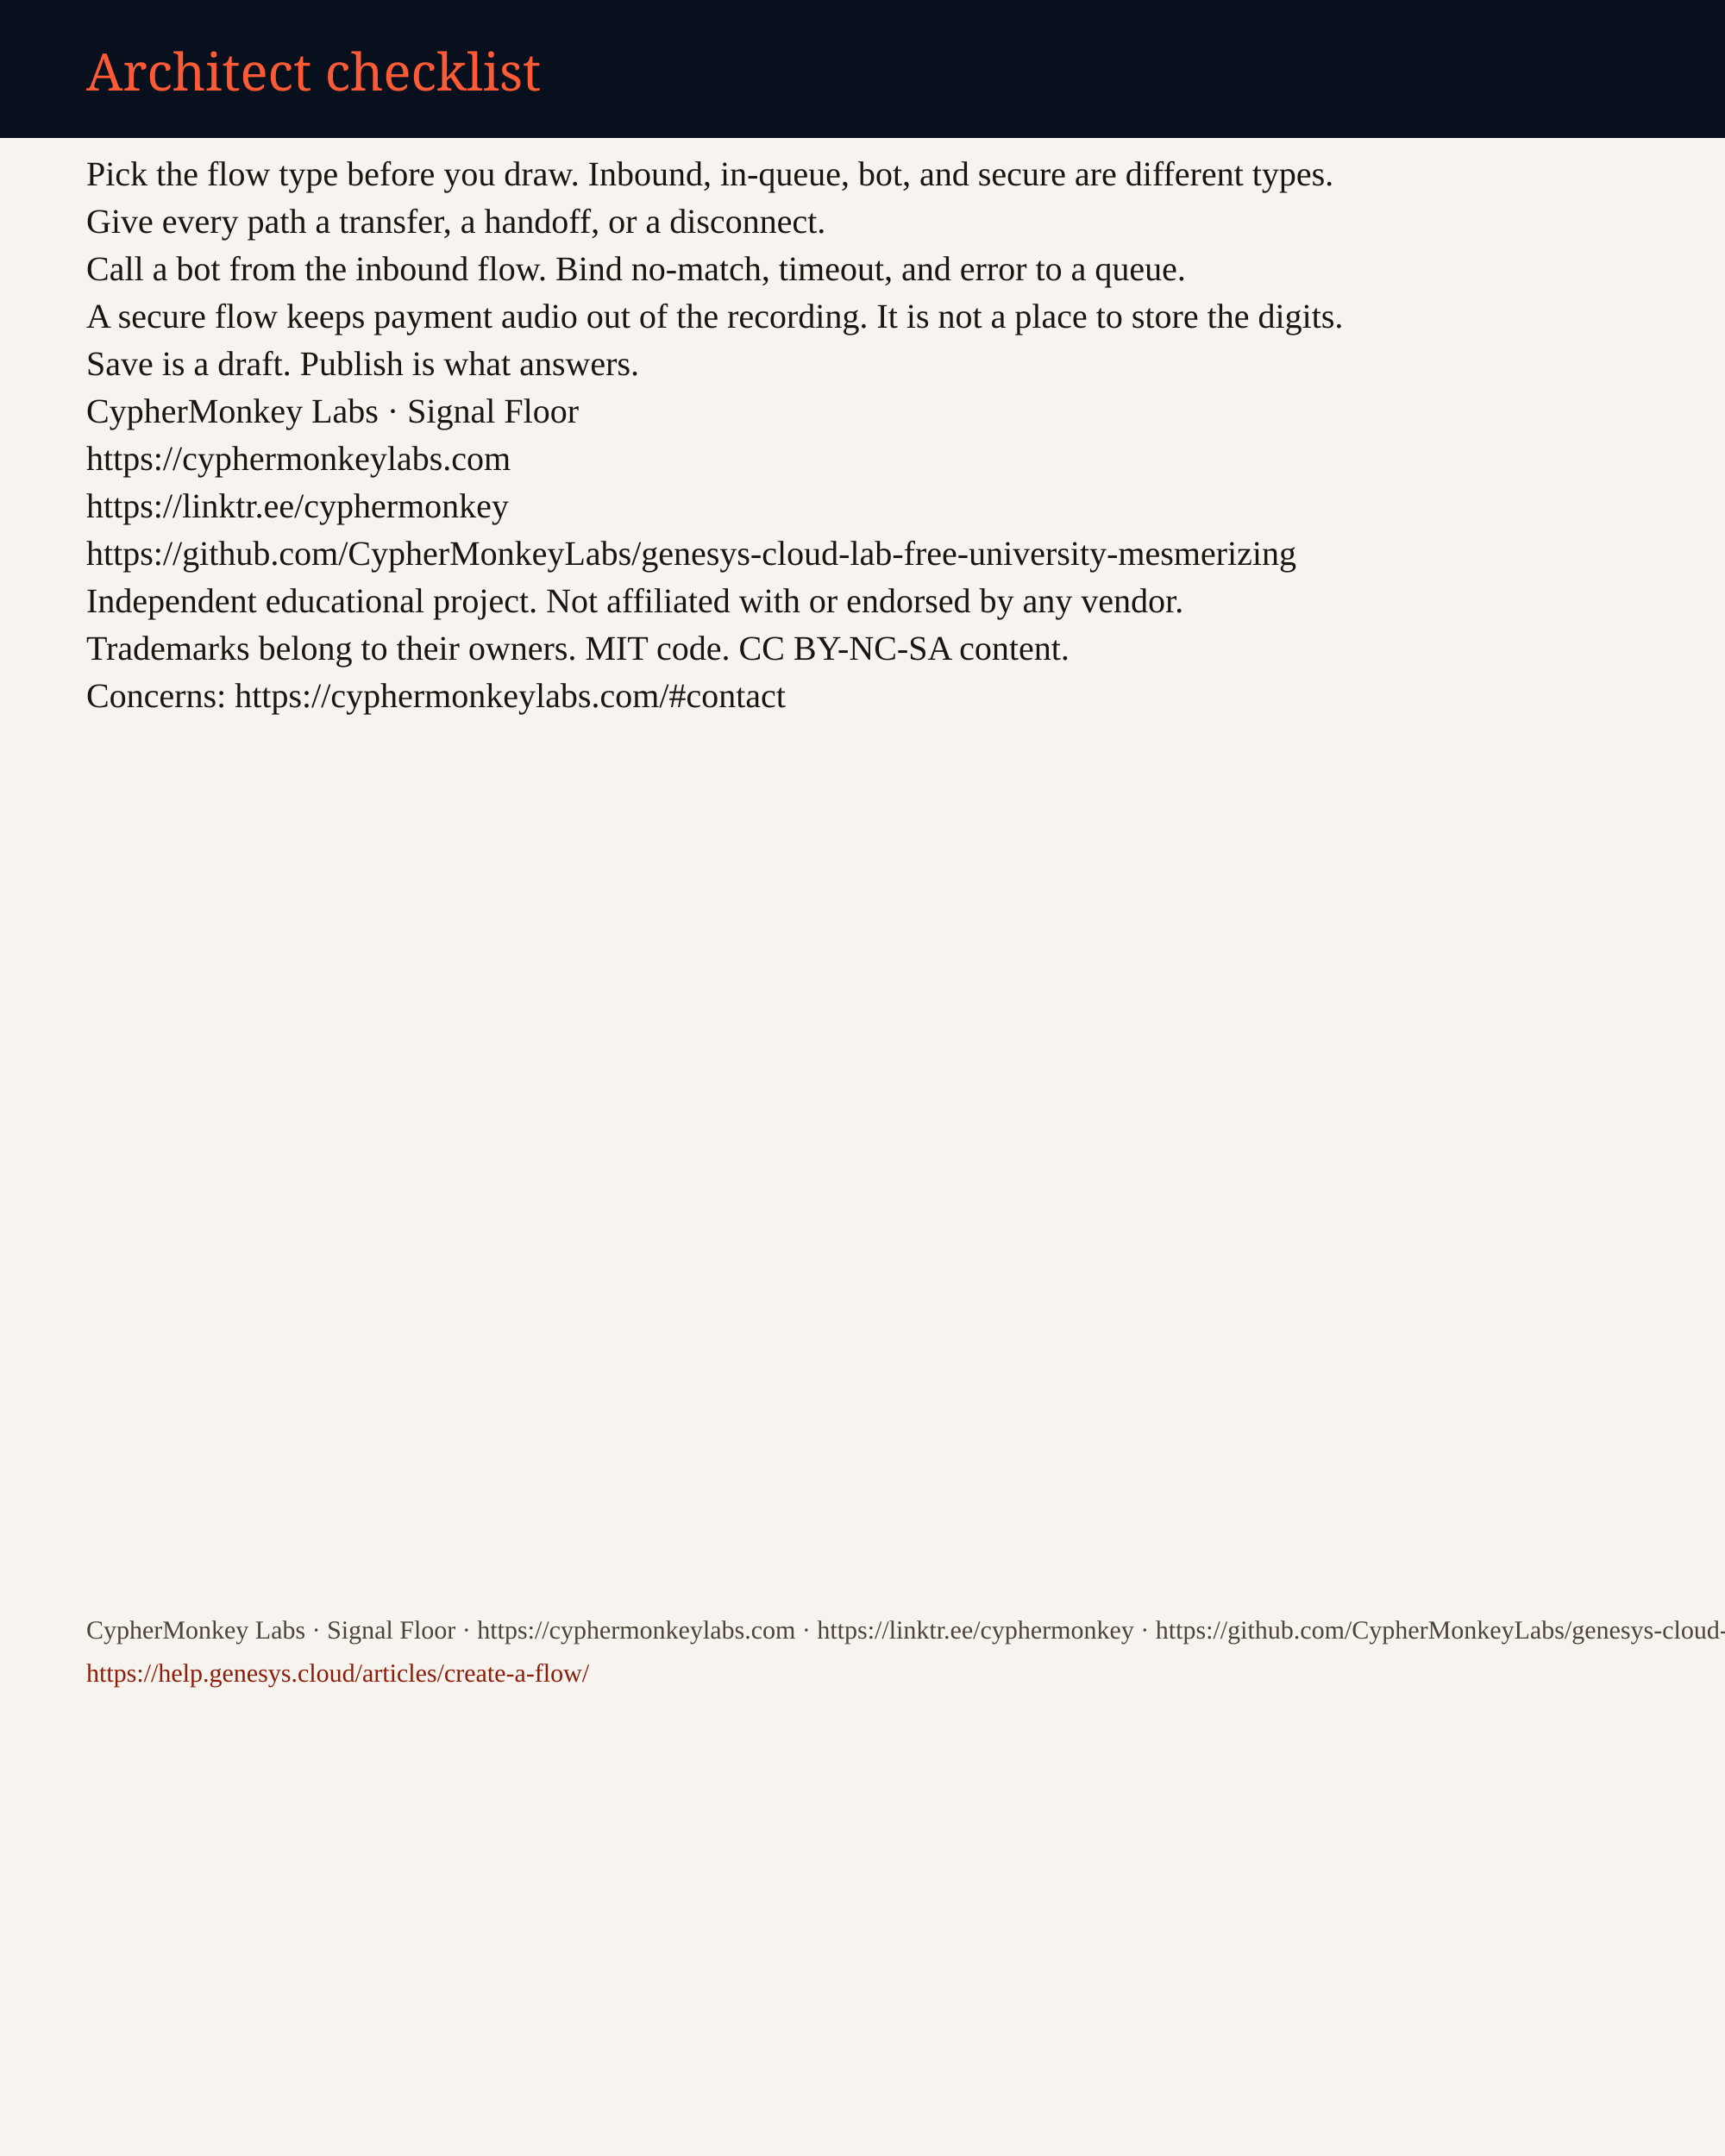
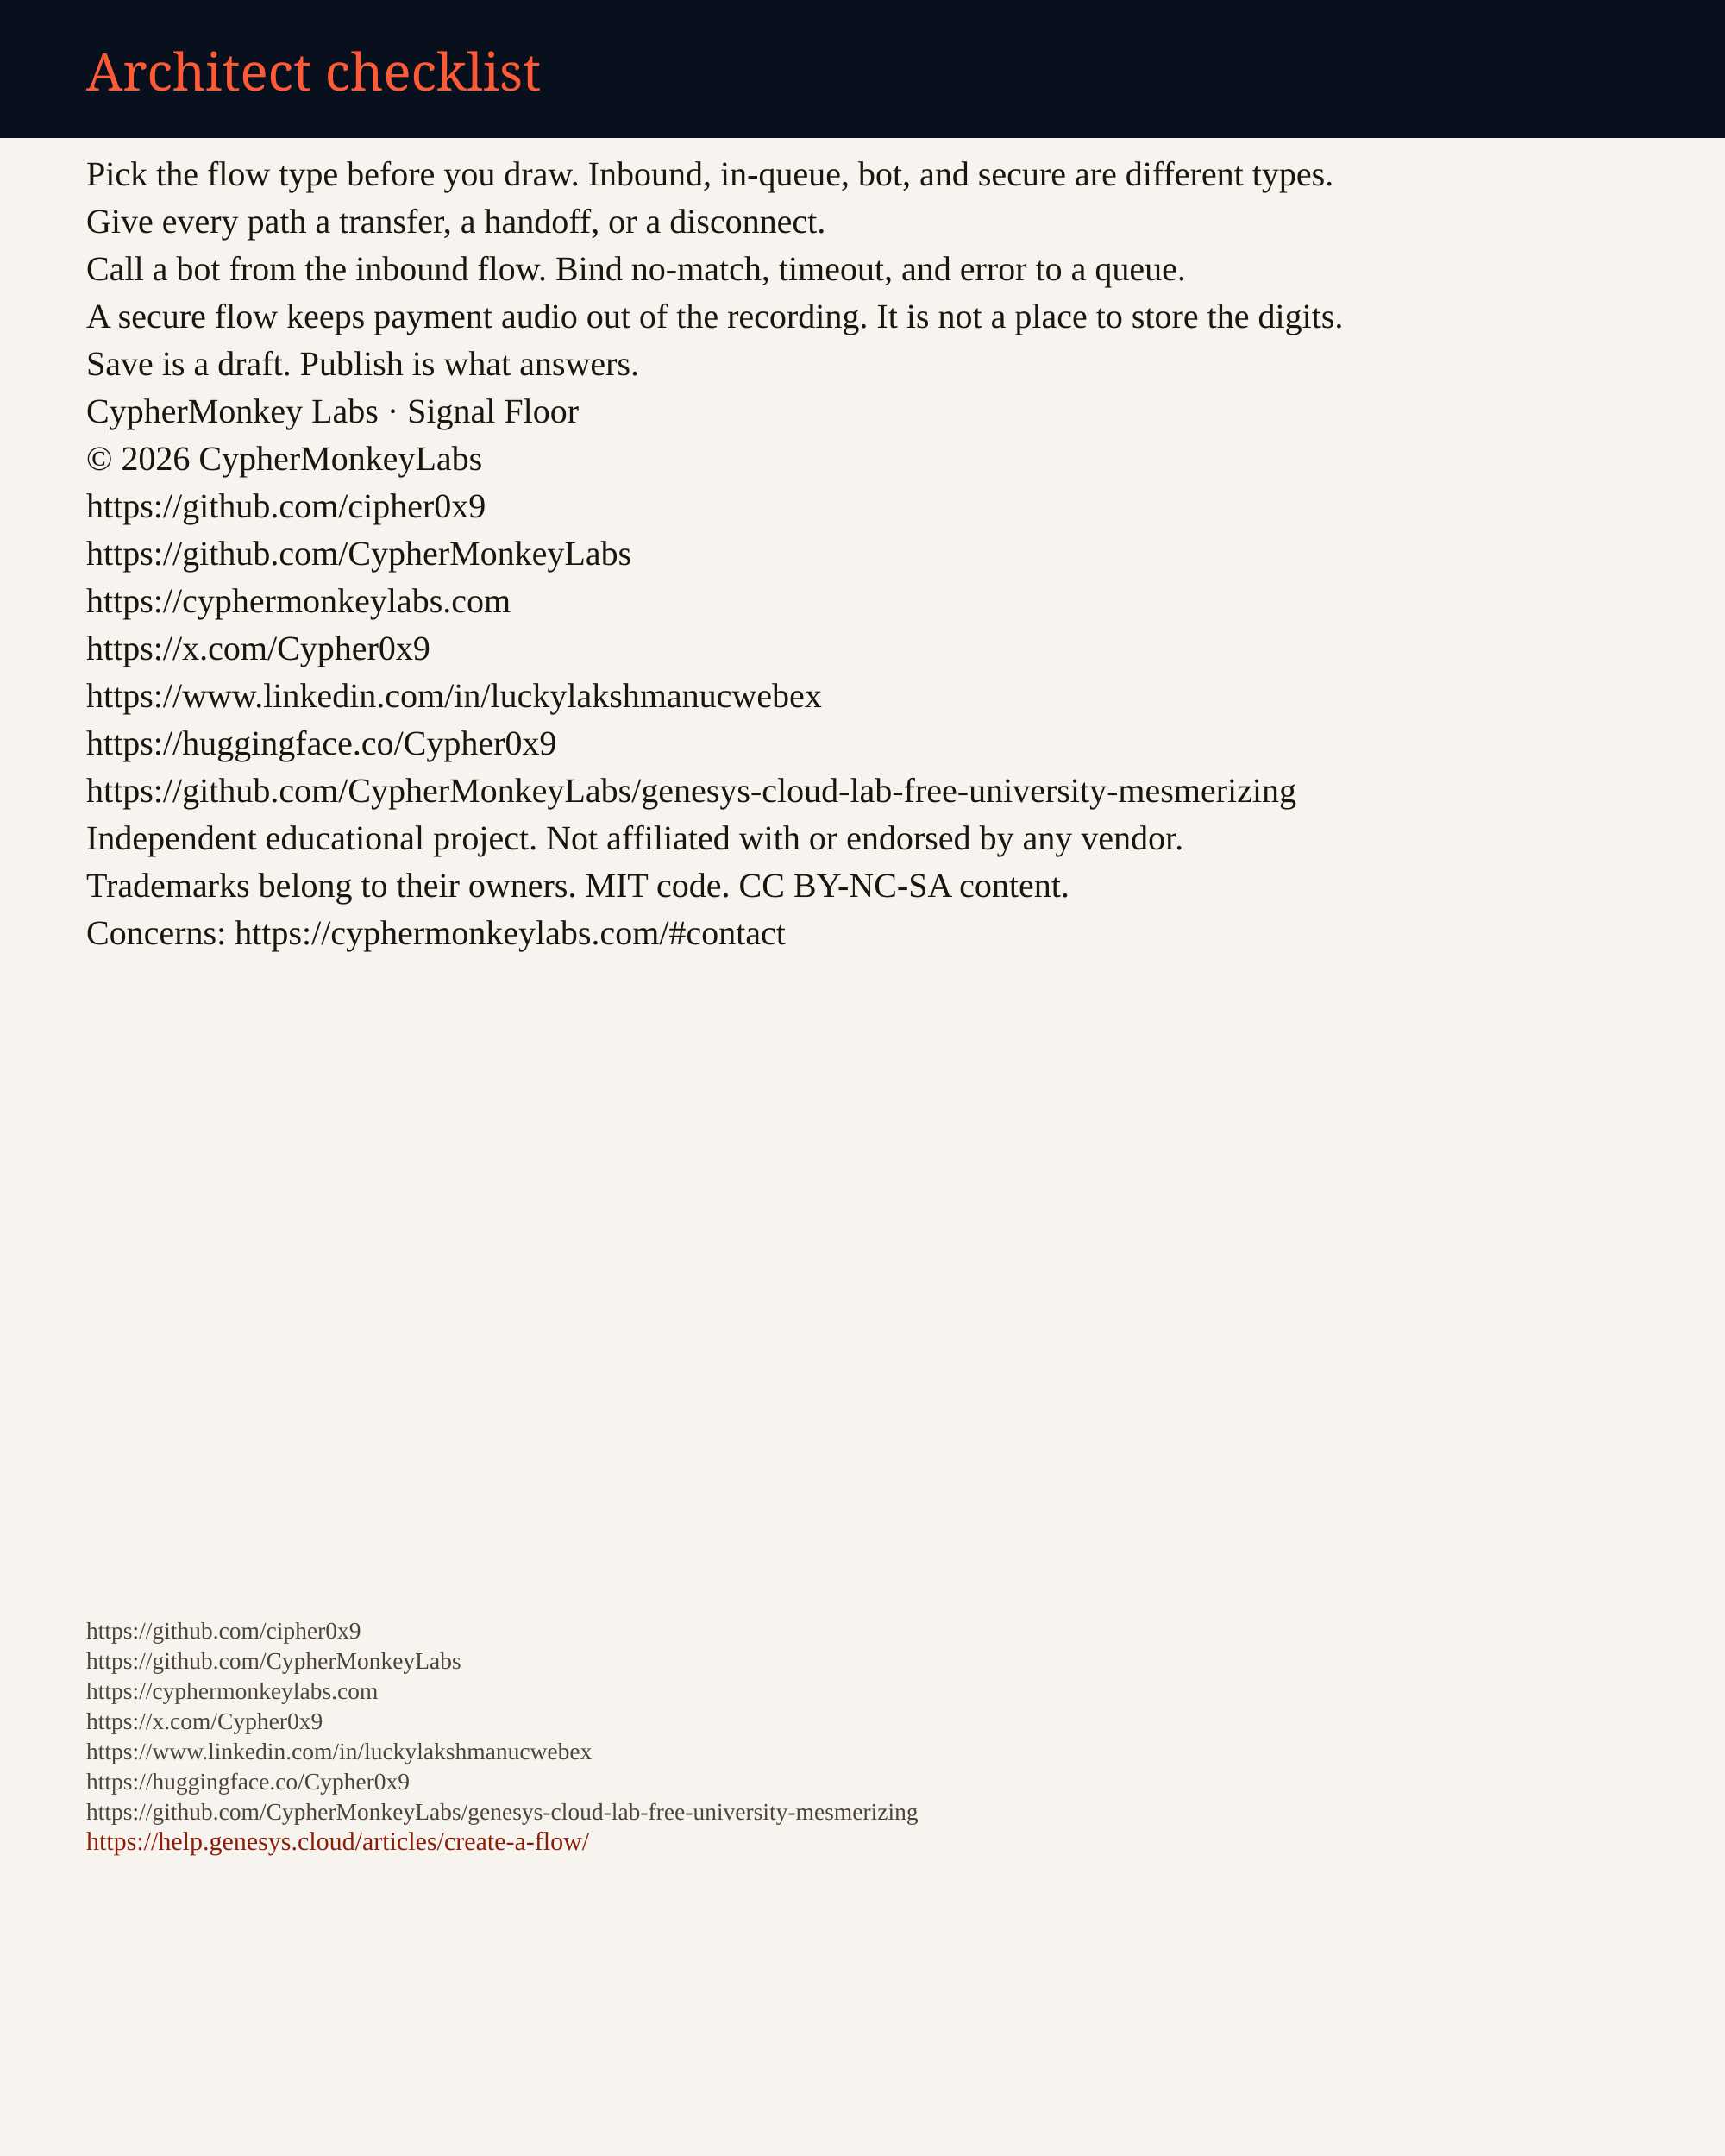
<svg xmlns="http://www.w3.org/2000/svg" width="800" height="1000" viewBox="0 0 800 1000">
  <rect width="800" height="1000" fill="#f7f4ef" />
  <rect width="800" height="64" fill="#07101c" />
  <text x="40" y="42" fill="#ff5a36" font-size="24" font-family="Georgia, serif">Architect checklist</text>
  <text x="40" y="86" font-size="16" fill="#1b140f">Pick the flow type before you draw. Inbound, in-queue, bot, and secure are different types.</text>
  <text x="40" y="108" font-size="16" fill="#1b140f">Give every path a transfer, a handoff, or a disconnect.</text>
  <text x="40" y="130" font-size="16" fill="#1b140f">Call a bot from the inbound flow. Bind no-match, timeout, and error to a queue.</text>
  <text x="40" y="152" font-size="16" fill="#1b140f">A secure flow keeps payment audio out of the recording. It is not a place to store the digits.</text>
  <text x="40" y="174" font-size="16" fill="#1b140f">Save is a draft. Publish is what answers.</text>
  <text x="40" y="196" font-size="16" fill="#1b140f">CypherMonkey Labs · Signal Floor</text>
-   <text x="40" y="218" font-size="16" fill="#1b140f">https://cyphermonkeylabs.com</text>
-   <text x="40" y="240" font-size="16" fill="#1b140f">https://linktr.ee/cyphermonkey</text>
-   <text x="40" y="262" font-size="16" fill="#1b140f">https://github.com/CypherMonkeyLabs/genesys-cloud-lab-free-university-mesmerizing</text>
-   <text x="40" y="284" font-size="16" fill="#1b140f">Independent educational project. Not affiliated with or endorsed by any vendor.</text>
-   <text x="40" y="306" font-size="16" fill="#1b140f">Trademarks belong to their owners. MIT code. CC BY-NC-SA content.</text>
-   <text x="40" y="328" font-size="16" fill="#1b140f">Concerns: https://cyphermonkeylabs.com/#contact</text>
-   <text x="40" y="760" font-size="12" fill="#4d4338">CypherMonkey Labs · Signal Floor · https://cyphermonkeylabs.com · https://linktr.ee/cyphermonkey · https://github.com/CypherMonkeyLabs/genesys-cloud-lab-free-university-mesmerizing</text>
-   <text x="40" y="780" font-size="12" fill="#8d1d08">https://help.genesys.cloud/articles/create-a-flow/</text>
+   <text x="40" y="218" font-size="16" fill="#1b140f">© 2026 CypherMonkeyLabs</text>
+   <text x="40" y="240" font-size="16" fill="#1b140f">https://github.com/cipher0x9</text>
+   <text x="40" y="262" font-size="16" fill="#1b140f">https://github.com/CypherMonkeyLabs</text>
+   <text x="40" y="284" font-size="16" fill="#1b140f">https://cyphermonkeylabs.com</text>
+   <text x="40" y="306" font-size="16" fill="#1b140f">https://x.com/Cypher0x9</text>
+   <text x="40" y="328" font-size="16" fill="#1b140f">https://www.linkedin.com/in/luckylakshmanucwebex</text>
+   <text x="40" y="350" font-size="16" fill="#1b140f">https://huggingface.co/Cypher0x9</text>
+   <text x="40" y="372" font-size="16" fill="#1b140f">https://github.com/CypherMonkeyLabs/genesys-cloud-lab-free-university-mesmerizing</text>
+   <text x="40" y="394" font-size="16" fill="#1b140f">Independent educational project. Not affiliated with or endorsed by any vendor.</text>
+   <text x="40" y="416" font-size="16" fill="#1b140f">Trademarks belong to their owners. MIT code. CC BY-NC-SA content.</text>
+   <text x="40" y="438" font-size="16" fill="#1b140f">Concerns: https://cyphermonkeylabs.com/#contact</text>
+   <text x="40" y="760" font-size="11" fill="#4d4338">https://github.com/cipher0x9</text>
+   <text x="40" y="774" font-size="11" fill="#4d4338">https://github.com/CypherMonkeyLabs</text>
+   <text x="40" y="788" font-size="11" fill="#4d4338">https://cyphermonkeylabs.com</text>
+   <text x="40" y="802" font-size="11" fill="#4d4338">https://x.com/Cypher0x9</text>
+   <text x="40" y="816" font-size="11" fill="#4d4338">https://www.linkedin.com/in/luckylakshmanucwebex</text>
+   <text x="40" y="830" font-size="11" fill="#4d4338">https://huggingface.co/Cypher0x9</text>
+   <text x="40" y="844" font-size="11" fill="#4d4338">https://github.com/CypherMonkeyLabs/genesys-cloud-lab-free-university-mesmerizing</text>
+   <text x="40" y="858" font-size="12" fill="#8d1d08">https://help.genesys.cloud/articles/create-a-flow/</text>
</svg>
